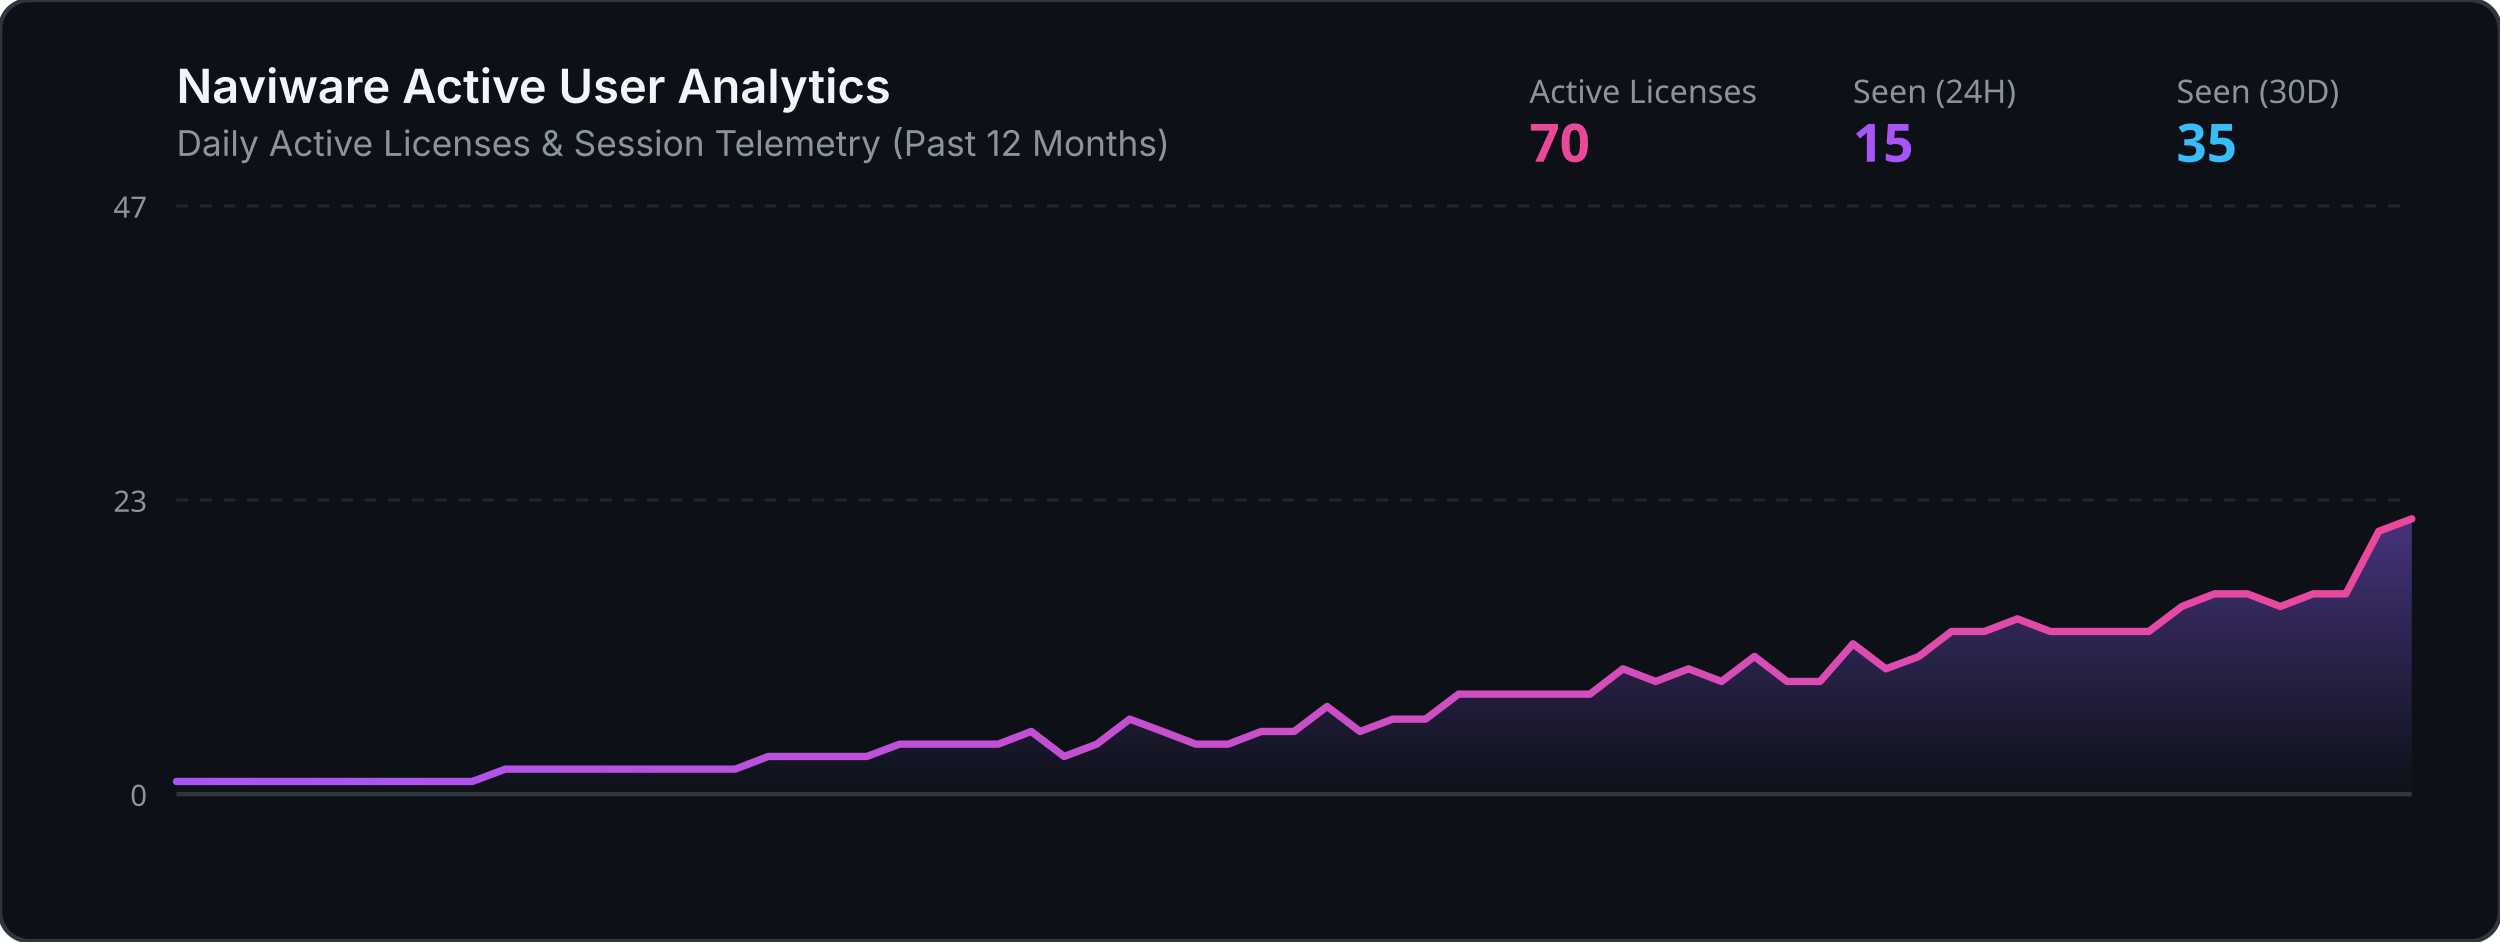
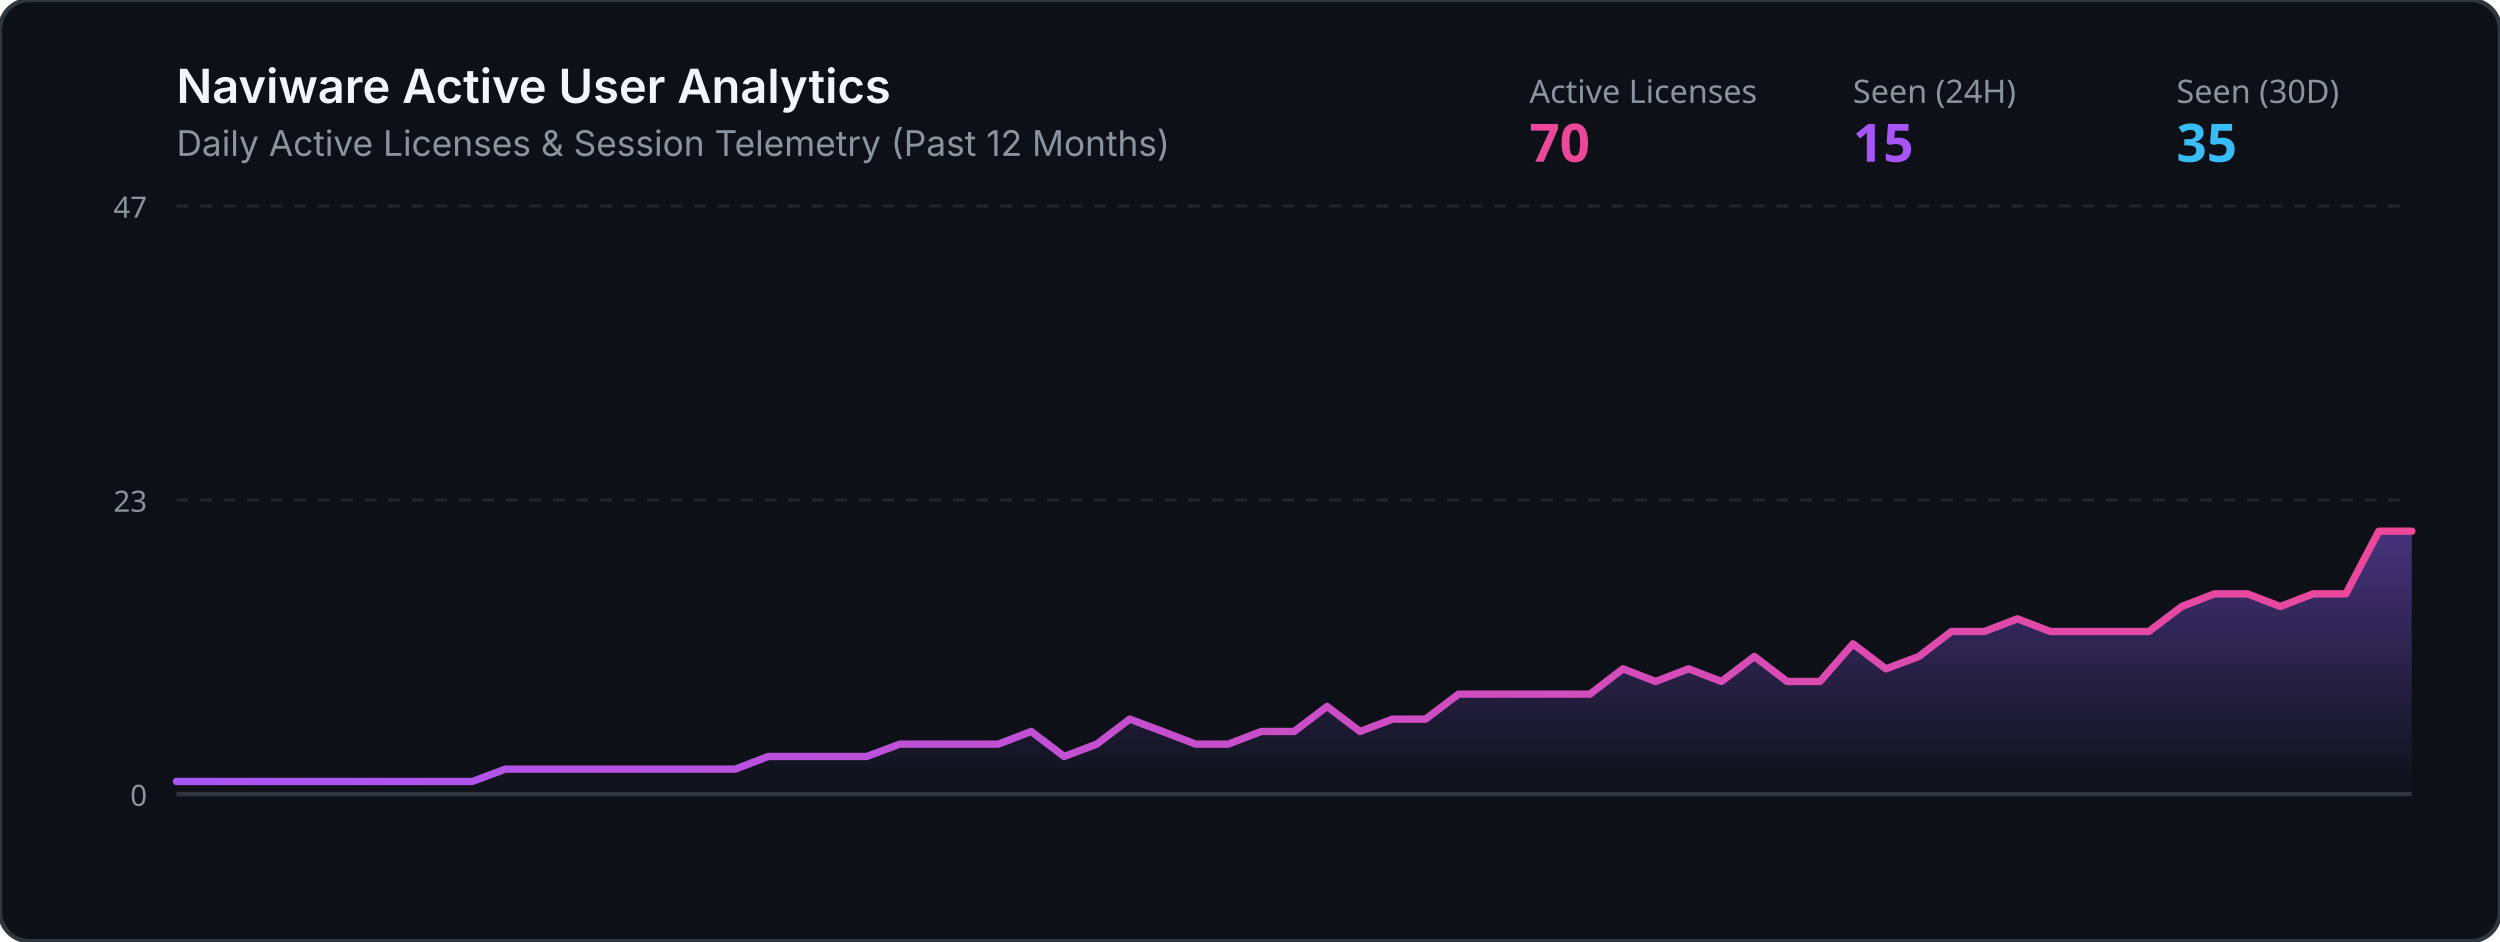
<svg xmlns="http://www.w3.org/2000/svg" viewBox="0 0 850 320" width="100%" height="320">
  <defs>
    <linearGradient id="grad" x1="0%" y1="0%" x2="0%" y2="100%">
      <stop offset="0%" stop-color="#8b5cf6" stop-opacity="0.45" />
      <stop offset="100%" stop-color="#8b5cf6" stop-opacity="0.0" />
    </linearGradient>
    <linearGradient id="lineGrad" x1="0%" y1="0%" x2="100%" y2="0%">
      <stop offset="0%" stop-color="#a855f7" />
      <stop offset="100%" stop-color="#ec4899" />
    </linearGradient>
  </defs>
  <rect width="850" height="320" rx="10" fill="#0d1117" stroke="#30363d" stroke-width="1.5" />
  <text x="60" y="35" fill="#f0f6fc" font-family="-apple-system,BlinkMacSystemFont,Segoe UI,sans-serif" font-size="16" font-weight="600">Naviware Active User Analytics</text>
  <text x="60" y="53" fill="#8b949e" font-family="-apple-system,BlinkMacSystemFont,Segoe UI,sans-serif" font-size="12">Daily Active Licenses &amp; Session Telemetry (Past 12 Months)</text>
  <text x="520" y="35" fill="#8b949e" font-family="sans-serif" font-size="11">Active Licenses</text>
  <text x="520" y="55" fill="#ec4899" font-family="sans-serif" font-size="18" font-weight="bold">70</text>
  <text x="630" y="35" fill="#8b949e" font-family="sans-serif" font-size="11">Seen (24H)</text>
  <text x="630" y="55" fill="#a855f7" font-family="sans-serif" font-size="18" font-weight="bold">15</text>
  <text x="740" y="35" fill="#8b949e" font-family="sans-serif" font-size="11">Seen (30D)</text>
  <text x="740" y="55" fill="#38bdf8" font-family="sans-serif" font-size="18" font-weight="bold">35</text>
  <line x1="60" y1="70" x2="820" y2="70" stroke="#21262d" stroke-width="1" stroke-dasharray="4" />
  <line x1="60" y1="170.0" x2="820" y2="170.0" stroke="#21262d" stroke-width="1" stroke-dasharray="4" />
  <line x1="60" y1="270" x2="820" y2="270" stroke="#30363d" stroke-width="1.5" />
  <text x="50" y="74" fill="#8b949e" font-family="sans-serif" font-size="10" text-anchor="end">47</text>
  <text x="50" y="174.0" fill="#8b949e" font-family="sans-serif" font-size="10" text-anchor="end">23</text>
  <text x="50" y="274" fill="#8b949e" font-family="sans-serif" font-size="10" text-anchor="end">0</text>
-   <polygon points="60,270 60.0,265.7 71.2,265.7 82.4,265.7 93.5,265.7 104.7,265.7 115.9,265.7 127.1,265.7 138.2,265.7 149.4,265.7 160.6,265.7 171.8,261.5 182.9,261.5 194.1,261.5 205.3,261.5 216.5,261.5 227.6,261.5 238.8,261.5 250.0,261.5 261.2,257.2 272.4,257.2 283.5,257.2 294.7,257.2 305.9,253.0 317.1,253.0 328.2,253.0 339.4,253.0 350.6,248.7 361.8,257.2 372.9,253.0 384.1,244.5 395.3,248.7 406.5,253.0 417.6,253.0 428.8,248.7 440.0,248.7 451.2,240.2 462.4,248.7 473.5,244.5 484.7,244.5 495.9,236.0 507.1,236.0 518.2,236.0 529.4,236.0 540.6,236.0 551.8,227.4 562.9,231.7 574.1,227.4 585.3,231.7 596.5,223.2 607.6,231.7 618.8,231.7 630.0,218.9 641.2,227.4 652.4,223.2 663.5,214.7 674.7,214.7 685.9,210.4 697.1,214.7 708.2,214.7 719.4,214.7 730.6,214.7 741.8,206.2 752.9,201.9 764.1,201.9 775.3,206.2 786.5,201.9 797.6,201.9 808.8,180.6 820.0,176.4 820,270" fill="url(#grad)" />
-   <polyline points="60.0,265.7 71.2,265.7 82.4,265.7 93.5,265.7 104.7,265.7 115.9,265.7 127.1,265.7 138.2,265.7 149.4,265.7 160.6,265.7 171.8,261.5 182.9,261.5 194.1,261.5 205.3,261.5 216.5,261.5 227.6,261.5 238.8,261.5 250.0,261.5 261.2,257.2 272.4,257.2 283.5,257.2 294.7,257.2 305.9,253.0 317.1,253.0 328.2,253.0 339.4,253.0 350.6,248.7 361.8,257.2 372.9,253.0 384.1,244.5 395.3,248.7 406.5,253.0 417.6,253.0 428.8,248.7 440.0,248.7 451.2,240.2 462.4,248.7 473.5,244.5 484.7,244.5 495.9,236.0 507.1,236.0 518.2,236.0 529.4,236.0 540.6,236.0 551.8,227.4 562.9,231.7 574.1,227.4 585.3,231.7 596.5,223.2 607.6,231.7 618.8,231.7 630.0,218.9 641.2,227.4 652.4,223.2 663.5,214.7 674.7,214.7 685.9,210.4 697.1,214.7 708.2,214.7 719.4,214.7 730.6,214.7 741.8,206.2 752.9,201.9 764.1,201.9 775.3,206.2 786.5,201.9 797.6,201.9 808.8,180.6 820.0,176.4" fill="none" stroke="url(#lineGrad)" stroke-width="2.5" stroke-linecap="round" stroke-linejoin="round" />
+   <polygon points="60,270 60.0,265.7 71.2,265.7 82.4,265.7 93.5,265.7 104.7,265.7 115.9,265.7 127.1,265.7 138.2,265.7 149.4,265.7 160.6,265.7 171.8,261.5 182.9,261.5 194.1,261.5 205.3,261.5 216.5,261.5 227.6,261.5 238.8,261.5 250.0,261.5 261.2,257.2 272.4,257.2 283.5,257.2 294.7,257.2 305.9,253.0 317.1,253.0 328.2,253.0 339.4,253.0 350.6,248.7 361.8,257.2 372.9,253.0 384.1,244.5 395.3,248.7 406.5,253.0 417.6,253.0 428.8,248.7 440.0,248.7 451.2,240.2 462.4,248.7 473.5,244.5 484.7,244.5 495.9,236.0 507.1,236.0 518.2,236.0 529.4,236.0 540.6,236.0 551.8,227.4 562.9,231.7 574.1,227.4 585.3,231.7 596.5,223.2 607.6,231.7 618.8,231.7 630.0,218.9 641.2,227.4 652.4,223.2 663.5,214.7 674.7,214.7 685.9,210.4 697.1,214.7 708.2,214.7 719.4,214.7 730.6,214.7 741.8,206.2 752.9,201.9 764.1,201.9 775.3,206.2 786.5,201.9 797.6,201.9 808.8,180.6 820.0,180.6 820,270" fill="url(#grad)" />
+   <polyline points="60.0,265.7 71.2,265.7 82.4,265.7 93.5,265.7 104.7,265.7 115.9,265.7 127.1,265.7 138.2,265.7 149.4,265.7 160.6,265.7 171.8,261.5 182.9,261.5 194.1,261.5 205.3,261.5 216.5,261.5 227.6,261.5 238.8,261.5 250.0,261.5 261.2,257.2 272.4,257.2 283.5,257.2 294.7,257.2 305.9,253.0 317.1,253.0 328.2,253.0 339.4,253.0 350.6,248.7 361.8,257.2 372.9,253.0 384.1,244.5 395.3,248.7 406.5,253.0 417.6,253.0 428.8,248.7 440.0,248.7 451.2,240.2 462.4,248.7 473.5,244.5 484.7,244.5 495.9,236.0 507.1,236.0 518.2,236.0 529.4,236.0 540.6,236.0 551.8,227.4 562.9,231.7 574.1,227.4 585.3,231.7 596.5,223.2 607.6,231.7 618.8,231.7 630.0,218.9 641.2,227.4 652.4,223.2 663.5,214.7 674.7,214.7 685.9,210.4 697.1,214.7 708.2,214.7 719.4,214.7 730.6,214.7 741.8,206.2 752.9,201.9 764.1,201.9 775.3,206.2 786.5,201.9 797.6,201.9 808.8,180.6 820.0,180.6" fill="none" stroke="url(#lineGrad)" stroke-width="2.5" stroke-linecap="round" stroke-linejoin="round" />
</svg>
